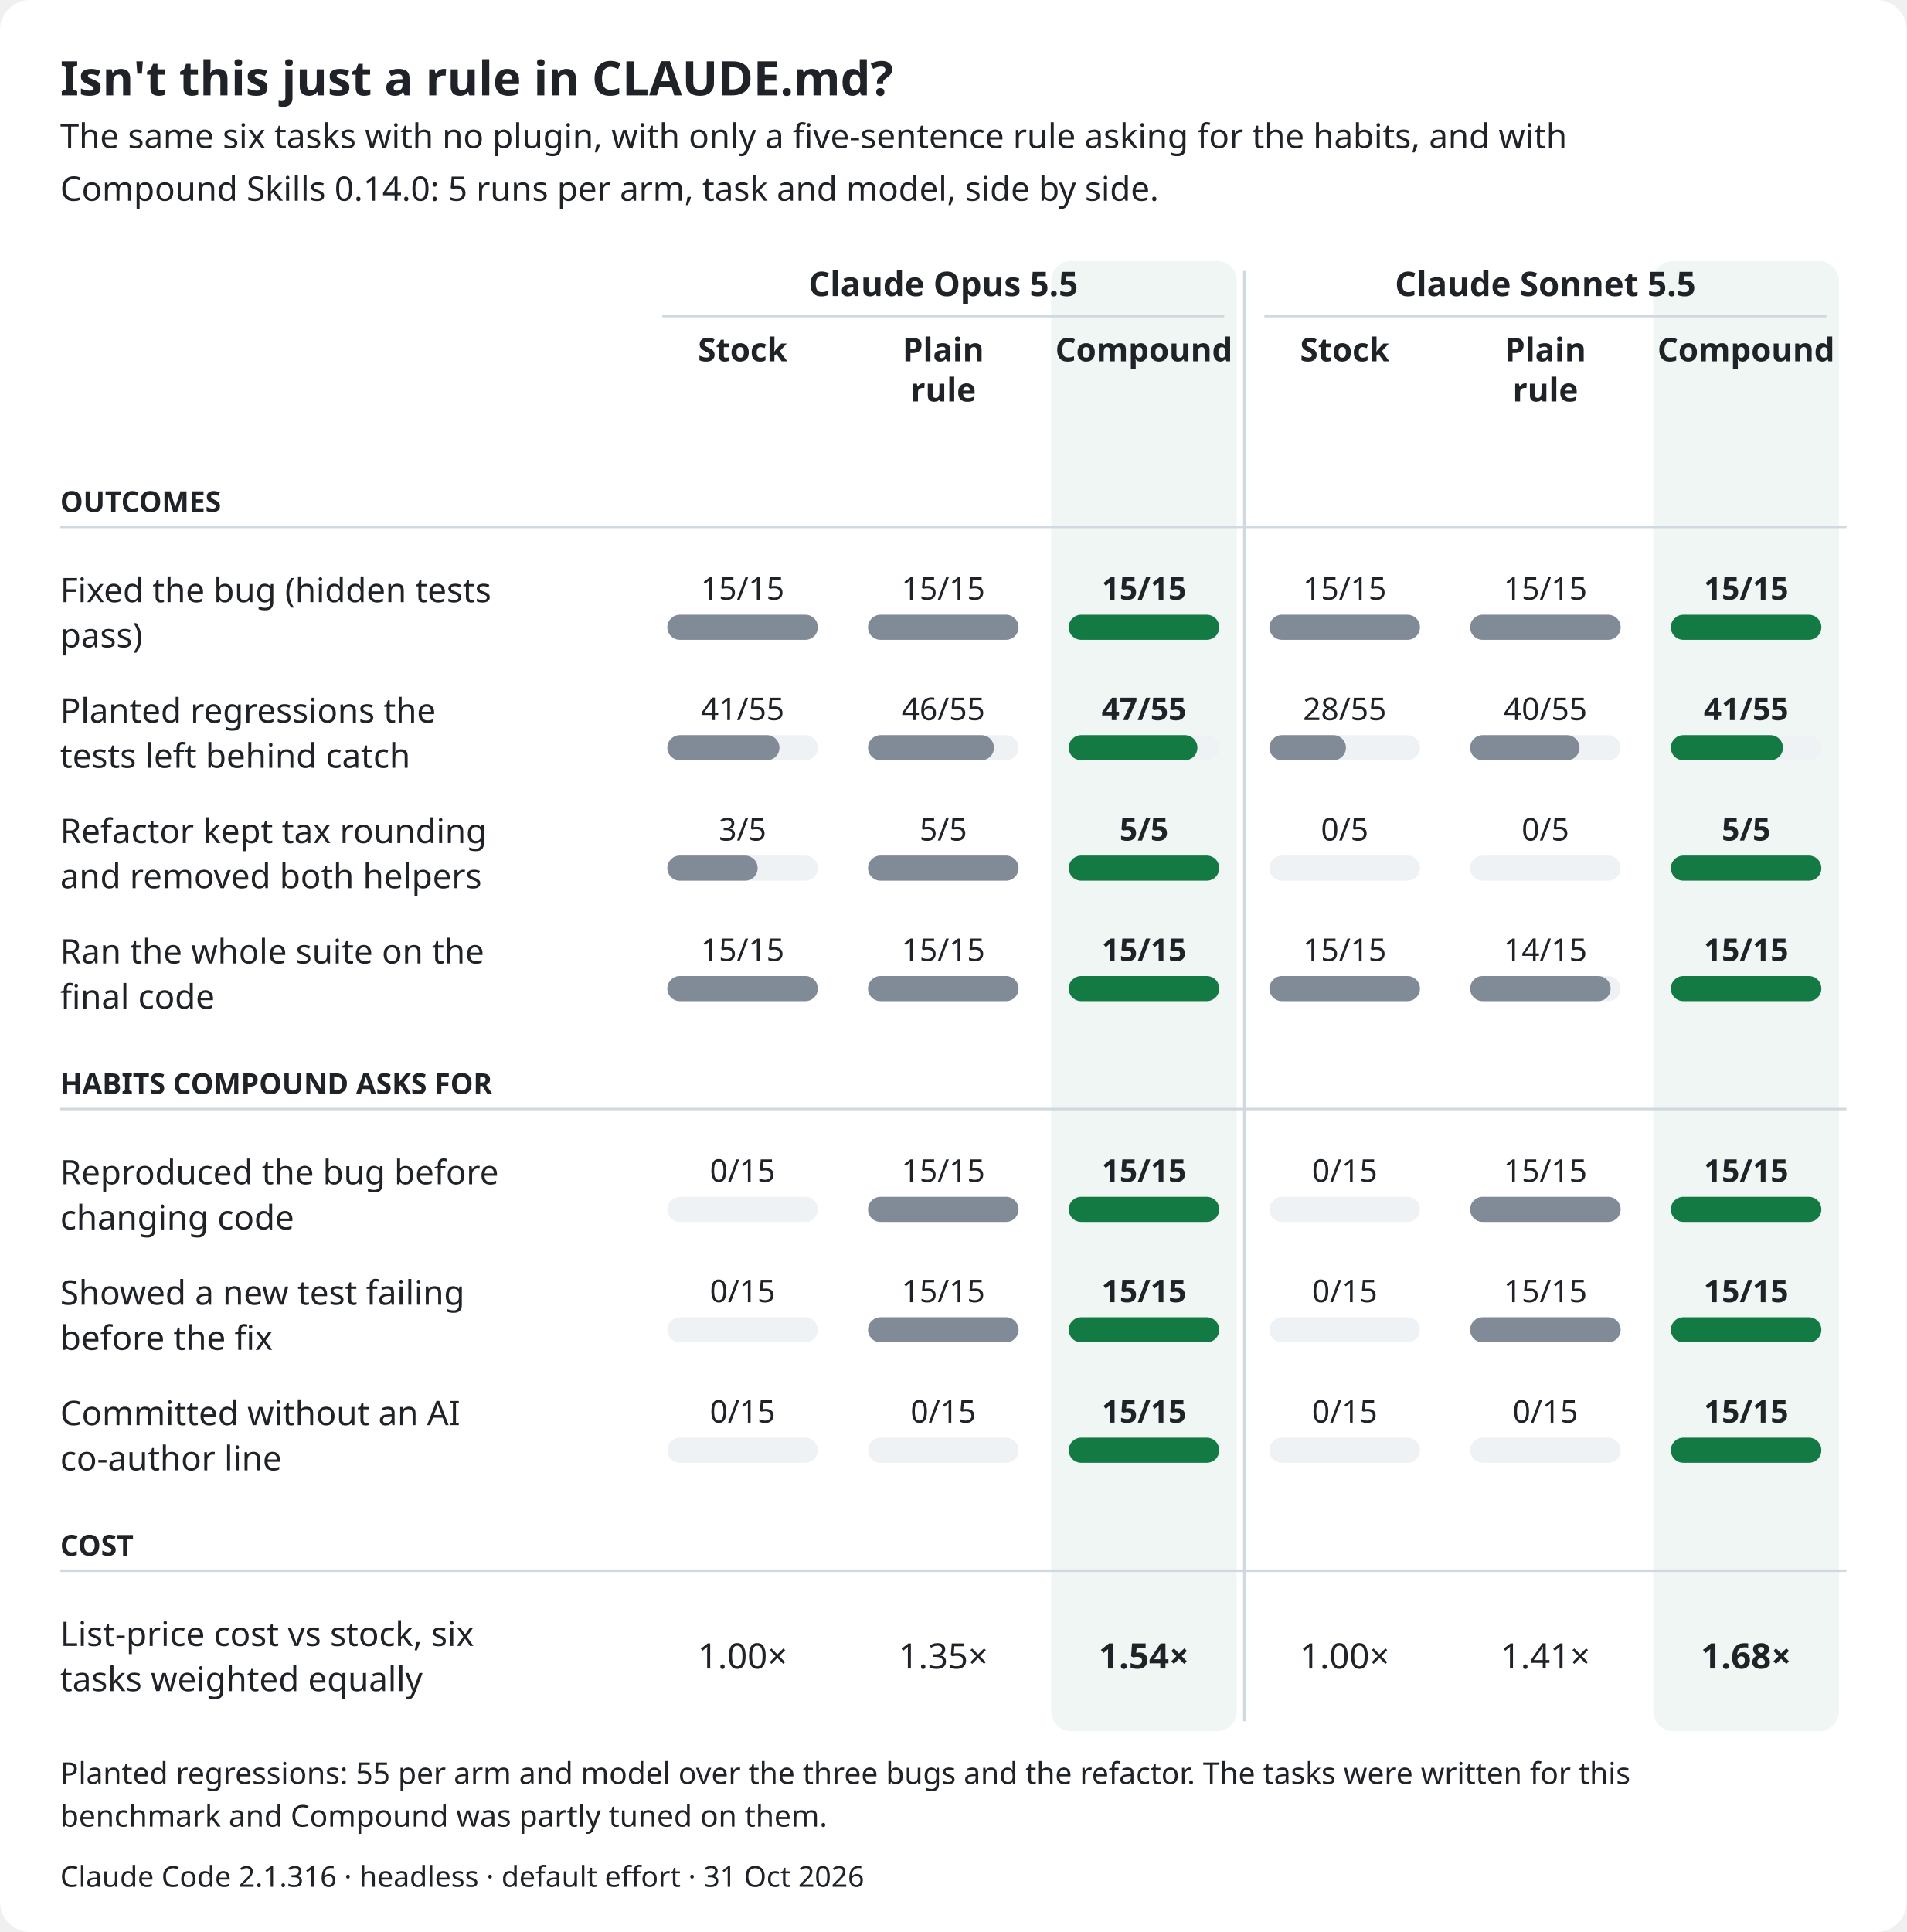
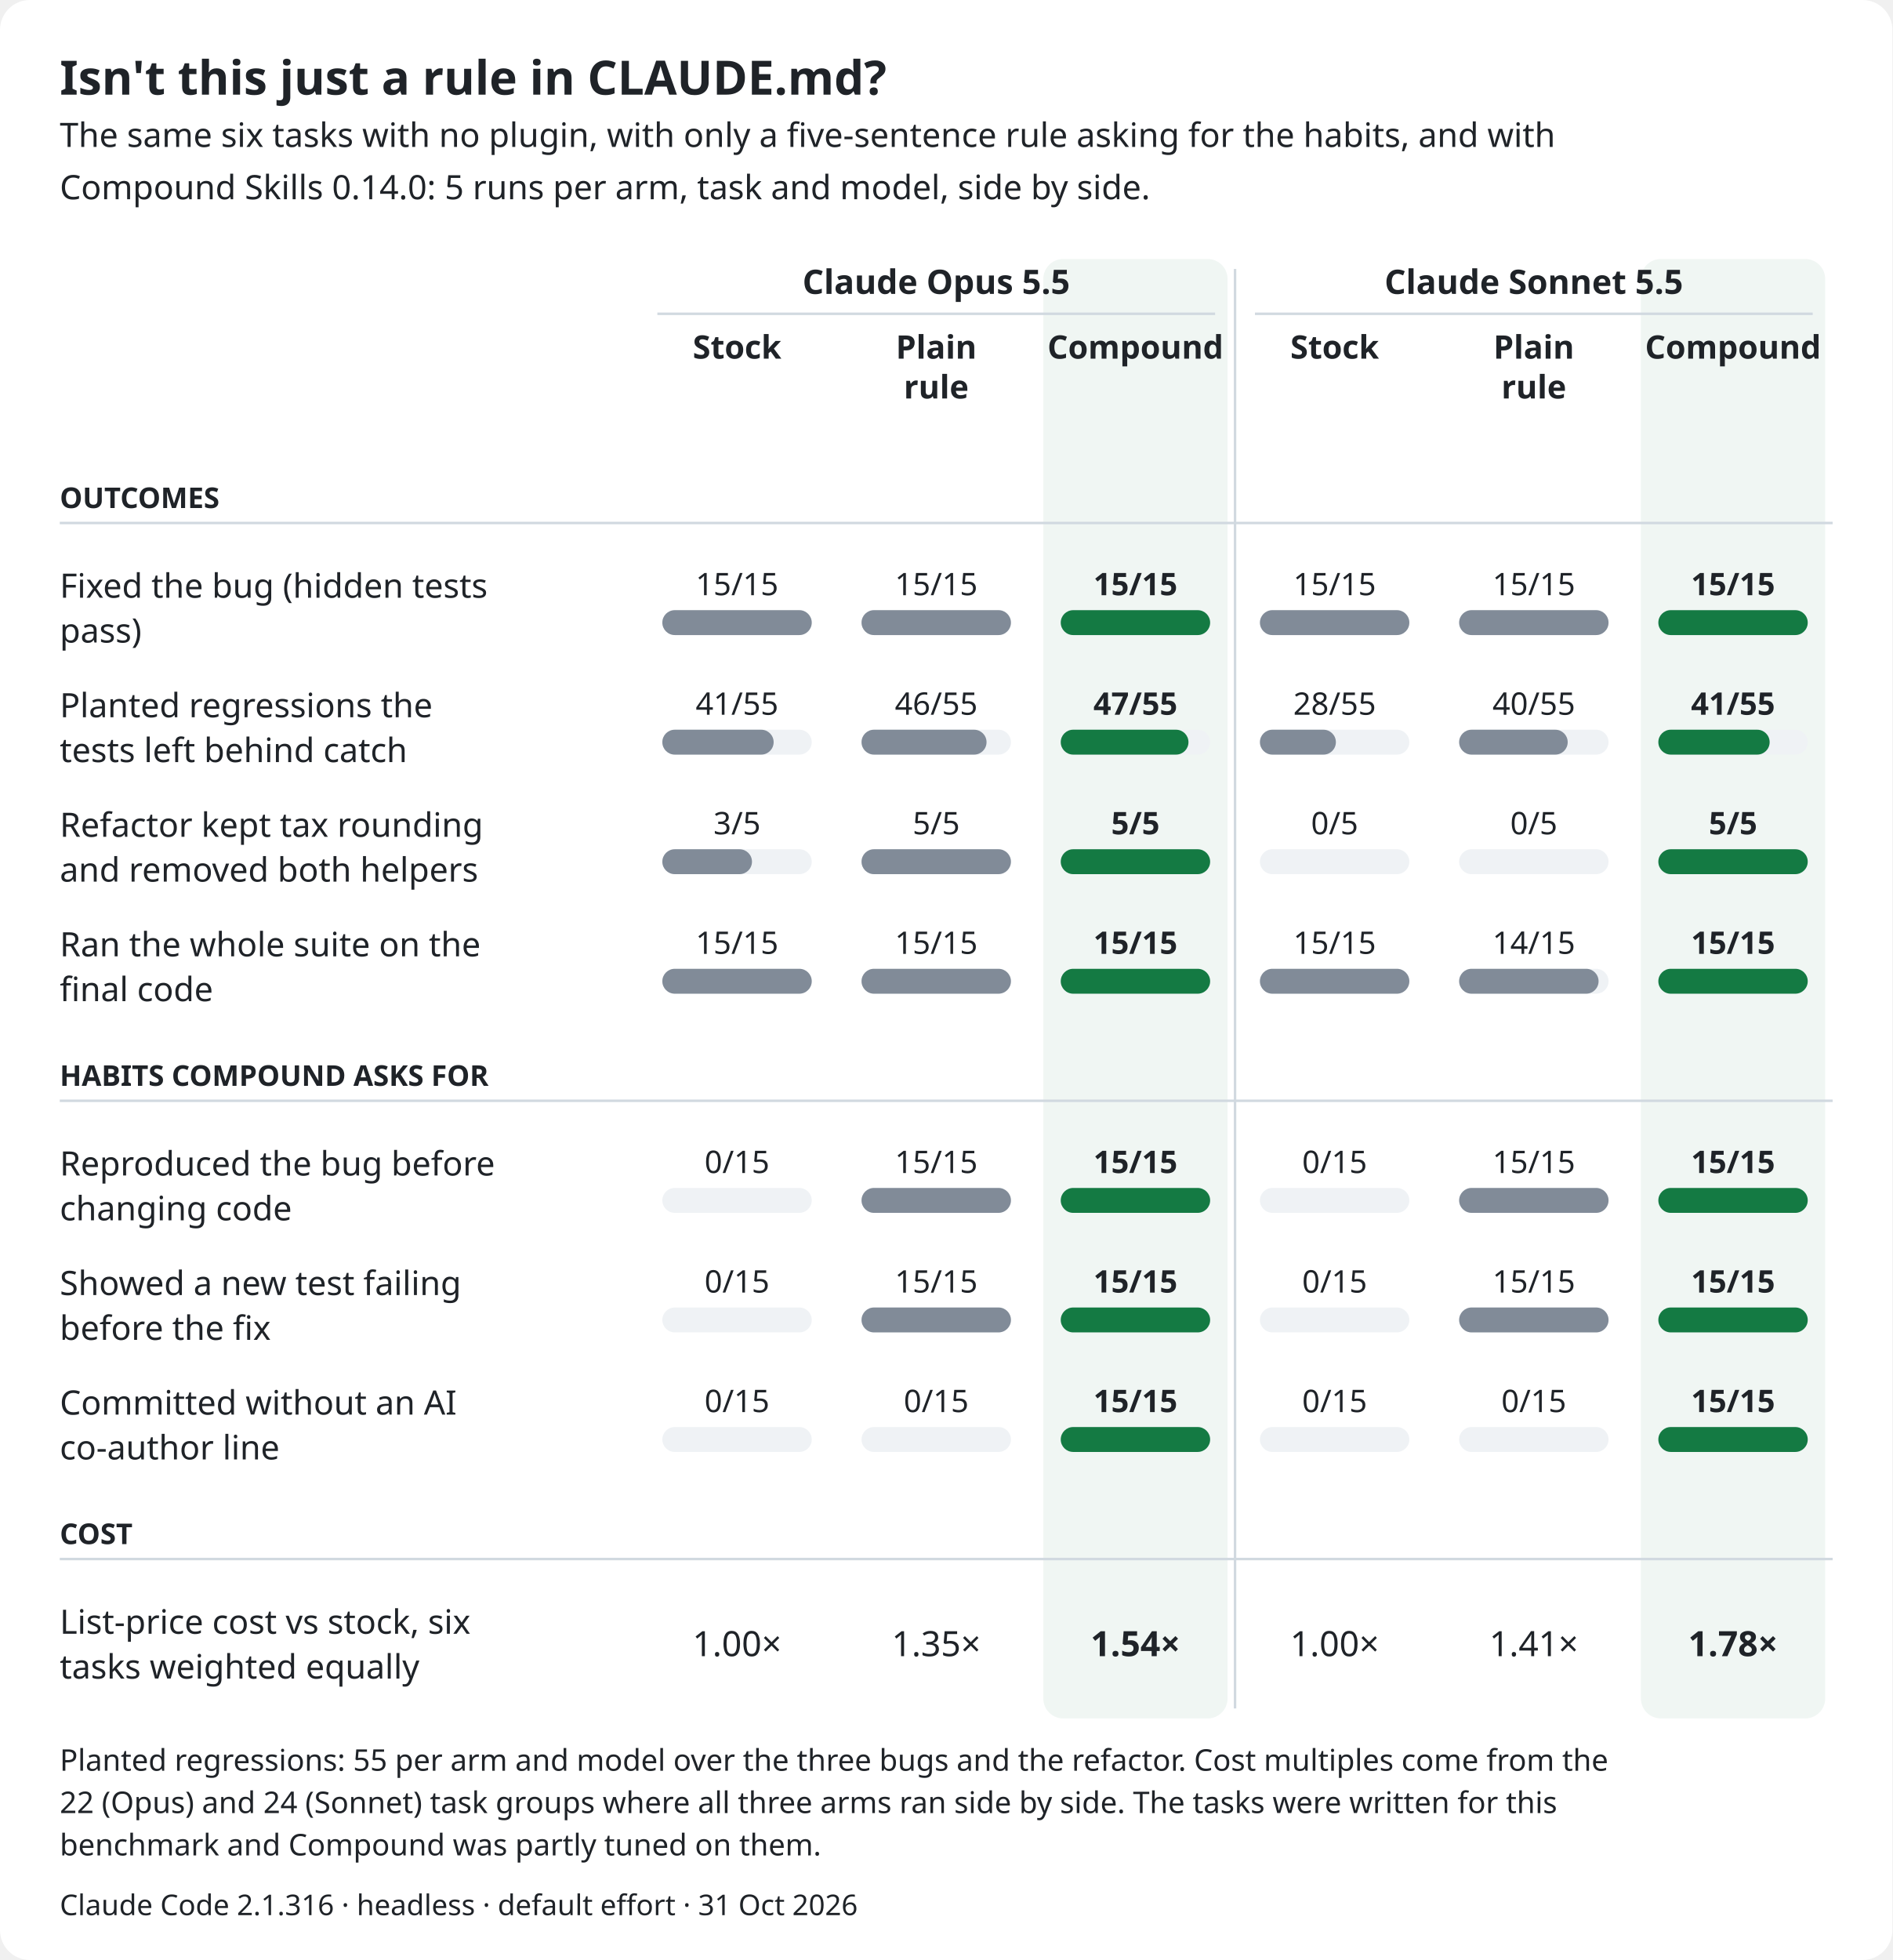
- <svg xmlns="http://www.w3.org/2000/svg" width="760" height="770" viewBox="0 0 760 770" role="img" aria-labelledby="title desc">
+ <svg xmlns="http://www.w3.org/2000/svg" width="760" height="787" viewBox="0 0 760 787" role="img" aria-labelledby="title desc">
  <style>text{font-family:-apple-system,BlinkMacSystemFont,'Segoe UI','Noto Sans',Helvetica,Arial,sans-serif;fill:#1f2328;font-variant-numeric:tabular-nums}.mono{font-family:ui-monospace,SFMono-Regular,'SF Mono',Menlo,Consolas,'Liberation Mono',monospace}</style>
-   <rect width="760" height="770" rx="12" fill="#ffffff" />
+   <rect width="760" height="787" rx="12" fill="#ffffff" />
  <text x="24.0" y="38.0" font-size="19" font-weight="600">Isn't this just a rule in CLAUDE.md?</text>
  <text x="24.0" y="59.0" font-size="13.5" fill="#59636e">The same six tasks with no plugin, with only a five-sentence rule asking for the habits, and with</text>
  <text x="24.0" y="80.0" font-size="13.5" fill="#59636e">Compound Skills 0.14.0: 5 runs per arm, task and model, side by side.</text>
  <rect x="419.0" y="104.0" width="74.0" height="586.0" rx="8" fill="#e3efe8" fill-opacity="0.55" />
  <rect x="659.0" y="104.0" width="74.0" height="586.0" rx="8" fill="#e3efe8" fill-opacity="0.55" />
  <line x1="496.0" y1="108.0" x2="496.0" y2="686.0" stroke="#d1d9e0" stroke-width="1" />
  <text x="376.0" y="118.0" font-size="13.5" font-weight="600" text-anchor="middle">Claude Opus 5.5</text>
  <line x1="264.0" y1="126.0" x2="488.0" y2="126.0" stroke="#d1d9e0" stroke-width="1" />
  <text x="616.0" y="118.0" font-size="13.5" font-weight="600" text-anchor="middle">Claude Sonnet 5.5</text>
  <line x1="504.0" y1="126.0" x2="728.0" y2="126.0" stroke="#d1d9e0" stroke-width="1" />
  <text x="296.0" y="144.0" font-size="13" font-weight="600" text-anchor="middle">Stock</text>
  <text x="376.0" y="144.0" font-size="13" font-weight="600" text-anchor="middle">Plain</text>
  <text x="376.0" y="160.0" font-size="13" font-weight="600" text-anchor="middle">rule</text>
  <text x="456.0" y="144.0" font-size="13" font-weight="600" text-anchor="middle" fill="#147a43">Compound</text>
  <text x="536.0" y="144.0" font-size="13" font-weight="600" text-anchor="middle">Stock</text>
  <text x="616.0" y="144.0" font-size="13" font-weight="600" text-anchor="middle">Plain</text>
  <text x="616.0" y="160.0" font-size="13" font-weight="600" text-anchor="middle">rule</text>
  <text x="696.0" y="144.0" font-size="13" font-weight="600" text-anchor="middle" fill="#147a43">Compound</text>
  <text x="24.0" y="204.0" font-size="11.5" font-weight="600" fill="#59636e">OUTCOMES</text>
  <line x1="24.0" y1="210.0" x2="736.0" y2="210.0" stroke="#d1d9e0" stroke-width="1" />
  <text x="24.0" y="240.0" font-size="13.5">Fixed the bug (hidden tests</text>
  <text x="24.0" y="258.0" font-size="13.5">pass)</text>
  <rect x="266.0" y="245.0" width="60.0" height="10.0" rx="5" fill="#eff2f5" />
  <rect x="266.0" y="245.0" width="60.0" height="10.0" rx="5" fill="#818b98" />
  <text x="296.0" y="239.0" font-size="12.5" text-anchor="middle">15/15</text>
  <rect x="346.0" y="245.0" width="60.0" height="10.0" rx="5" fill="#eff2f5" />
  <rect x="346.0" y="245.0" width="60.0" height="10.0" rx="5" fill="#818b98" />
  <text x="376.0" y="239.0" font-size="12.5" text-anchor="middle">15/15</text>
  <rect x="426.0" y="245.0" width="60.0" height="10.0" rx="5" fill="#eff2f5" />
  <rect x="426.0" y="245.0" width="60.0" height="10.0" rx="5" fill="#147a43" />
  <text x="456.0" y="239.0" font-size="12.5" font-weight="600" text-anchor="middle" fill="#147a43">15/15</text>
  <rect x="506.0" y="245.0" width="60.0" height="10.0" rx="5" fill="#eff2f5" />
  <rect x="506.0" y="245.0" width="60.0" height="10.0" rx="5" fill="#818b98" />
  <text x="536.0" y="239.0" font-size="12.5" text-anchor="middle">15/15</text>
  <rect x="586.0" y="245.0" width="60.0" height="10.0" rx="5" fill="#eff2f5" />
  <rect x="586.0" y="245.0" width="60.0" height="10.0" rx="5" fill="#818b98" />
  <text x="616.0" y="239.0" font-size="12.5" text-anchor="middle">15/15</text>
  <rect x="666.0" y="245.0" width="60.0" height="10.0" rx="5" fill="#eff2f5" />
  <rect x="666.0" y="245.0" width="60.0" height="10.0" rx="5" fill="#147a43" />
  <text x="696.0" y="239.0" font-size="12.5" font-weight="600" text-anchor="middle" fill="#147a43">15/15</text>
  <text x="24.0" y="288.0" font-size="13.5">Planted regressions the</text>
  <text x="24.0" y="306.0" font-size="13.5">tests left behind catch</text>
  <rect x="266.0" y="293.0" width="60.0" height="10.0" rx="5" fill="#eff2f5" />
  <rect x="266.0" y="293.0" width="44.7" height="10.0" rx="5" fill="#818b98" />
  <text x="296.0" y="287.0" font-size="12.5" text-anchor="middle">41/55</text>
  <rect x="346.0" y="293.0" width="60.0" height="10.0" rx="5" fill="#eff2f5" />
  <rect x="346.0" y="293.0" width="50.2" height="10.0" rx="5" fill="#818b98" />
  <text x="376.0" y="287.0" font-size="12.5" text-anchor="middle">46/55</text>
  <rect x="426.0" y="293.0" width="60.0" height="10.0" rx="5" fill="#eff2f5" />
  <rect x="426.0" y="293.0" width="51.3" height="10.0" rx="5" fill="#147a43" />
  <text x="456.0" y="287.0" font-size="12.5" font-weight="600" text-anchor="middle" fill="#147a43">47/55</text>
  <rect x="506.0" y="293.0" width="60.0" height="10.0" rx="5" fill="#eff2f5" />
  <rect x="506.0" y="293.0" width="30.5" height="10.0" rx="5" fill="#818b98" />
  <text x="536.0" y="287.0" font-size="12.5" text-anchor="middle">28/55</text>
  <rect x="586.0" y="293.0" width="60.0" height="10.0" rx="5" fill="#eff2f5" />
  <rect x="586.0" y="293.0" width="43.6" height="10.0" rx="5" fill="#818b98" />
  <text x="616.0" y="287.0" font-size="12.5" text-anchor="middle">40/55</text>
  <rect x="666.0" y="293.0" width="60.0" height="10.0" rx="5" fill="#eff2f5" />
  <rect x="666.0" y="293.0" width="44.7" height="10.0" rx="5" fill="#147a43" />
  <text x="696.0" y="287.0" font-size="12.5" font-weight="600" text-anchor="middle" fill="#147a43">41/55</text>
  <text x="24.0" y="336.0" font-size="13.5">Refactor kept tax rounding</text>
  <text x="24.0" y="354.0" font-size="13.5">and removed both helpers</text>
  <rect x="266.0" y="341.0" width="60.0" height="10.0" rx="5" fill="#eff2f5" />
  <rect x="266.0" y="341.0" width="36.0" height="10.0" rx="5" fill="#818b98" />
  <text x="296.0" y="335.0" font-size="12.5" text-anchor="middle">3/5</text>
  <rect x="346.0" y="341.0" width="60.0" height="10.0" rx="5" fill="#eff2f5" />
  <rect x="346.0" y="341.0" width="60.0" height="10.0" rx="5" fill="#818b98" />
  <text x="376.0" y="335.0" font-size="12.5" text-anchor="middle">5/5</text>
  <rect x="426.0" y="341.0" width="60.0" height="10.0" rx="5" fill="#eff2f5" />
  <rect x="426.0" y="341.0" width="60.0" height="10.0" rx="5" fill="#147a43" />
  <text x="456.0" y="335.0" font-size="12.5" font-weight="600" text-anchor="middle" fill="#147a43">5/5</text>
  <rect x="506.0" y="341.0" width="60.0" height="10.0" rx="5" fill="#eff2f5" />
  <text x="536.0" y="335.0" font-size="12.5" text-anchor="middle">0/5</text>
  <rect x="586.0" y="341.0" width="60.0" height="10.0" rx="5" fill="#eff2f5" />
  <text x="616.0" y="335.0" font-size="12.5" text-anchor="middle">0/5</text>
  <rect x="666.0" y="341.0" width="60.0" height="10.0" rx="5" fill="#eff2f5" />
  <rect x="666.0" y="341.0" width="60.0" height="10.0" rx="5" fill="#147a43" />
  <text x="696.0" y="335.0" font-size="12.5" font-weight="600" text-anchor="middle" fill="#147a43">5/5</text>
  <text x="24.0" y="384.0" font-size="13.5">Ran the whole suite on the</text>
  <text x="24.0" y="402.0" font-size="13.5">final code</text>
  <rect x="266.0" y="389.0" width="60.0" height="10.0" rx="5" fill="#eff2f5" />
  <rect x="266.0" y="389.0" width="60.0" height="10.0" rx="5" fill="#818b98" />
  <text x="296.0" y="383.0" font-size="12.5" text-anchor="middle">15/15</text>
  <rect x="346.0" y="389.0" width="60.0" height="10.0" rx="5" fill="#eff2f5" />
  <rect x="346.0" y="389.0" width="60.0" height="10.0" rx="5" fill="#818b98" />
  <text x="376.0" y="383.0" font-size="12.5" text-anchor="middle">15/15</text>
  <rect x="426.0" y="389.0" width="60.0" height="10.0" rx="5" fill="#eff2f5" />
  <rect x="426.0" y="389.0" width="60.0" height="10.0" rx="5" fill="#147a43" />
  <text x="456.0" y="383.0" font-size="12.5" font-weight="600" text-anchor="middle" fill="#147a43">15/15</text>
  <rect x="506.0" y="389.0" width="60.0" height="10.0" rx="5" fill="#eff2f5" />
  <rect x="506.0" y="389.0" width="60.0" height="10.0" rx="5" fill="#818b98" />
  <text x="536.0" y="383.0" font-size="12.5" text-anchor="middle">15/15</text>
  <rect x="586.0" y="389.0" width="60.0" height="10.0" rx="5" fill="#eff2f5" />
  <rect x="586.0" y="389.0" width="56.0" height="10.0" rx="5" fill="#818b98" />
  <text x="616.0" y="383.0" font-size="12.5" text-anchor="middle">14/15</text>
  <rect x="666.0" y="389.0" width="60.0" height="10.0" rx="5" fill="#eff2f5" />
  <rect x="666.0" y="389.0" width="60.0" height="10.0" rx="5" fill="#147a43" />
  <text x="696.0" y="383.0" font-size="12.5" font-weight="600" text-anchor="middle" fill="#147a43">15/15</text>
  <text x="24.0" y="436.0" font-size="11.5" font-weight="600" fill="#59636e">HABITS COMPOUND ASKS FOR</text>
  <line x1="24.0" y1="442.0" x2="736.0" y2="442.0" stroke="#d1d9e0" stroke-width="1" />
  <text x="24.0" y="472.0" font-size="13.5">Reproduced the bug before</text>
  <text x="24.0" y="490.0" font-size="13.5">changing code</text>
  <rect x="266.0" y="477.0" width="60.0" height="10.0" rx="5" fill="#eff2f5" />
  <text x="296.0" y="471.0" font-size="12.5" text-anchor="middle">0/15</text>
  <rect x="346.0" y="477.0" width="60.0" height="10.0" rx="5" fill="#eff2f5" />
  <rect x="346.0" y="477.0" width="60.0" height="10.0" rx="5" fill="#818b98" />
  <text x="376.0" y="471.0" font-size="12.5" text-anchor="middle">15/15</text>
  <rect x="426.0" y="477.0" width="60.0" height="10.0" rx="5" fill="#eff2f5" />
  <rect x="426.0" y="477.0" width="60.0" height="10.0" rx="5" fill="#147a43" />
  <text x="456.0" y="471.0" font-size="12.5" font-weight="600" text-anchor="middle" fill="#147a43">15/15</text>
  <rect x="506.0" y="477.0" width="60.0" height="10.0" rx="5" fill="#eff2f5" />
  <text x="536.0" y="471.0" font-size="12.5" text-anchor="middle">0/15</text>
  <rect x="586.0" y="477.0" width="60.0" height="10.0" rx="5" fill="#eff2f5" />
  <rect x="586.0" y="477.0" width="60.0" height="10.0" rx="5" fill="#818b98" />
  <text x="616.0" y="471.0" font-size="12.5" text-anchor="middle">15/15</text>
  <rect x="666.0" y="477.0" width="60.0" height="10.0" rx="5" fill="#eff2f5" />
  <rect x="666.0" y="477.0" width="60.0" height="10.0" rx="5" fill="#147a43" />
  <text x="696.0" y="471.0" font-size="12.5" font-weight="600" text-anchor="middle" fill="#147a43">15/15</text>
  <text x="24.0" y="520.0" font-size="13.5">Showed a new test failing</text>
  <text x="24.0" y="538.0" font-size="13.5">before the fix</text>
  <rect x="266.0" y="525.0" width="60.0" height="10.0" rx="5" fill="#eff2f5" />
  <text x="296.0" y="519.0" font-size="12.5" text-anchor="middle">0/15</text>
  <rect x="346.0" y="525.0" width="60.0" height="10.0" rx="5" fill="#eff2f5" />
  <rect x="346.0" y="525.0" width="60.0" height="10.0" rx="5" fill="#818b98" />
  <text x="376.0" y="519.0" font-size="12.5" text-anchor="middle">15/15</text>
  <rect x="426.0" y="525.0" width="60.0" height="10.0" rx="5" fill="#eff2f5" />
  <rect x="426.0" y="525.0" width="60.0" height="10.0" rx="5" fill="#147a43" />
  <text x="456.0" y="519.0" font-size="12.5" font-weight="600" text-anchor="middle" fill="#147a43">15/15</text>
  <rect x="506.0" y="525.0" width="60.0" height="10.0" rx="5" fill="#eff2f5" />
  <text x="536.0" y="519.0" font-size="12.5" text-anchor="middle">0/15</text>
  <rect x="586.0" y="525.0" width="60.0" height="10.0" rx="5" fill="#eff2f5" />
  <rect x="586.0" y="525.0" width="60.0" height="10.0" rx="5" fill="#818b98" />
  <text x="616.0" y="519.0" font-size="12.5" text-anchor="middle">15/15</text>
  <rect x="666.0" y="525.0" width="60.0" height="10.0" rx="5" fill="#eff2f5" />
  <rect x="666.0" y="525.0" width="60.0" height="10.0" rx="5" fill="#147a43" />
  <text x="696.0" y="519.0" font-size="12.5" font-weight="600" text-anchor="middle" fill="#147a43">15/15</text>
  <text x="24.0" y="568.0" font-size="13.5">Committed without an AI</text>
  <text x="24.0" y="586.0" font-size="13.5">co-author line</text>
  <rect x="266.0" y="573.0" width="60.0" height="10.0" rx="5" fill="#eff2f5" />
  <text x="296.0" y="567.0" font-size="12.5" text-anchor="middle">0/15</text>
  <rect x="346.0" y="573.0" width="60.0" height="10.0" rx="5" fill="#eff2f5" />
  <text x="376.0" y="567.0" font-size="12.5" text-anchor="middle">0/15</text>
  <rect x="426.0" y="573.0" width="60.0" height="10.0" rx="5" fill="#eff2f5" />
  <rect x="426.0" y="573.0" width="60.0" height="10.0" rx="5" fill="#147a43" />
  <text x="456.0" y="567.0" font-size="12.5" font-weight="600" text-anchor="middle" fill="#147a43">15/15</text>
  <rect x="506.0" y="573.0" width="60.0" height="10.0" rx="5" fill="#eff2f5" />
  <text x="536.0" y="567.0" font-size="12.5" text-anchor="middle">0/15</text>
  <rect x="586.0" y="573.0" width="60.0" height="10.0" rx="5" fill="#eff2f5" />
  <text x="616.0" y="567.0" font-size="12.5" text-anchor="middle">0/15</text>
  <rect x="666.0" y="573.0" width="60.0" height="10.0" rx="5" fill="#eff2f5" />
  <rect x="666.0" y="573.0" width="60.0" height="10.0" rx="5" fill="#147a43" />
  <text x="696.0" y="567.0" font-size="12.5" font-weight="600" text-anchor="middle" fill="#147a43">15/15</text>
  <text x="24.0" y="620.0" font-size="11.5" font-weight="600" fill="#59636e">COST</text>
  <line x1="24.0" y1="626.0" x2="736.0" y2="626.0" stroke="#d1d9e0" stroke-width="1" />
  <text x="24.0" y="656.0" font-size="13.5">List-price cost vs stock, six</text>
  <text x="24.0" y="674.0" font-size="13.5">tasks weighted equally</text>
  <text x="296.0" y="665.0" font-size="14" text-anchor="middle">1.00×</text>
  <text x="376.0" y="665.0" font-size="14" text-anchor="middle">1.35×</text>
  <text x="456.0" y="665.0" font-size="14" font-weight="600" text-anchor="middle" fill="#147a43">1.54×</text>
  <text x="536.0" y="665.0" font-size="14" text-anchor="middle">1.00×</text>
  <text x="616.0" y="665.0" font-size="14" text-anchor="middle">1.41×</text>
-   <text x="696.0" y="665.0" font-size="14" font-weight="600" text-anchor="middle" fill="#147a43">1.68×</text>
-   <text x="24.0" y="711.0" font-size="12" fill="#59636e">Planted regressions: 55 per arm and model over the three bugs and the refactor. The tasks were written for this</text>
-   <text x="24.0" y="728.0" font-size="12" fill="#59636e">benchmark and Compound was partly tuned on them.</text>
-   <text x="24.0" y="752.0" font-size="11.5" fill="#59636e">Claude Code 2.1.316 · headless · default effort · 31 Oct 2026</text>
+   <text x="696.0" y="665.0" font-size="14" font-weight="600" text-anchor="middle" fill="#147a43">1.78×</text>
+   <text x="24.0" y="711.0" font-size="12" fill="#59636e">Planted regressions: 55 per arm and model over the three bugs and the refactor. Cost multiples come from the</text>
+   <text x="24.0" y="728.0" font-size="12" fill="#59636e">22 (Opus) and 24 (Sonnet) task groups where all three arms ran side by side. The tasks were written for this</text>
+   <text x="24.0" y="745.0" font-size="12" fill="#59636e">benchmark and Compound was partly tuned on them.</text>
+   <text x="24.0" y="769.0" font-size="11.5" fill="#59636e">Claude Code 2.1.316 · headless · default effort · 31 Oct 2026</text>
</svg>
